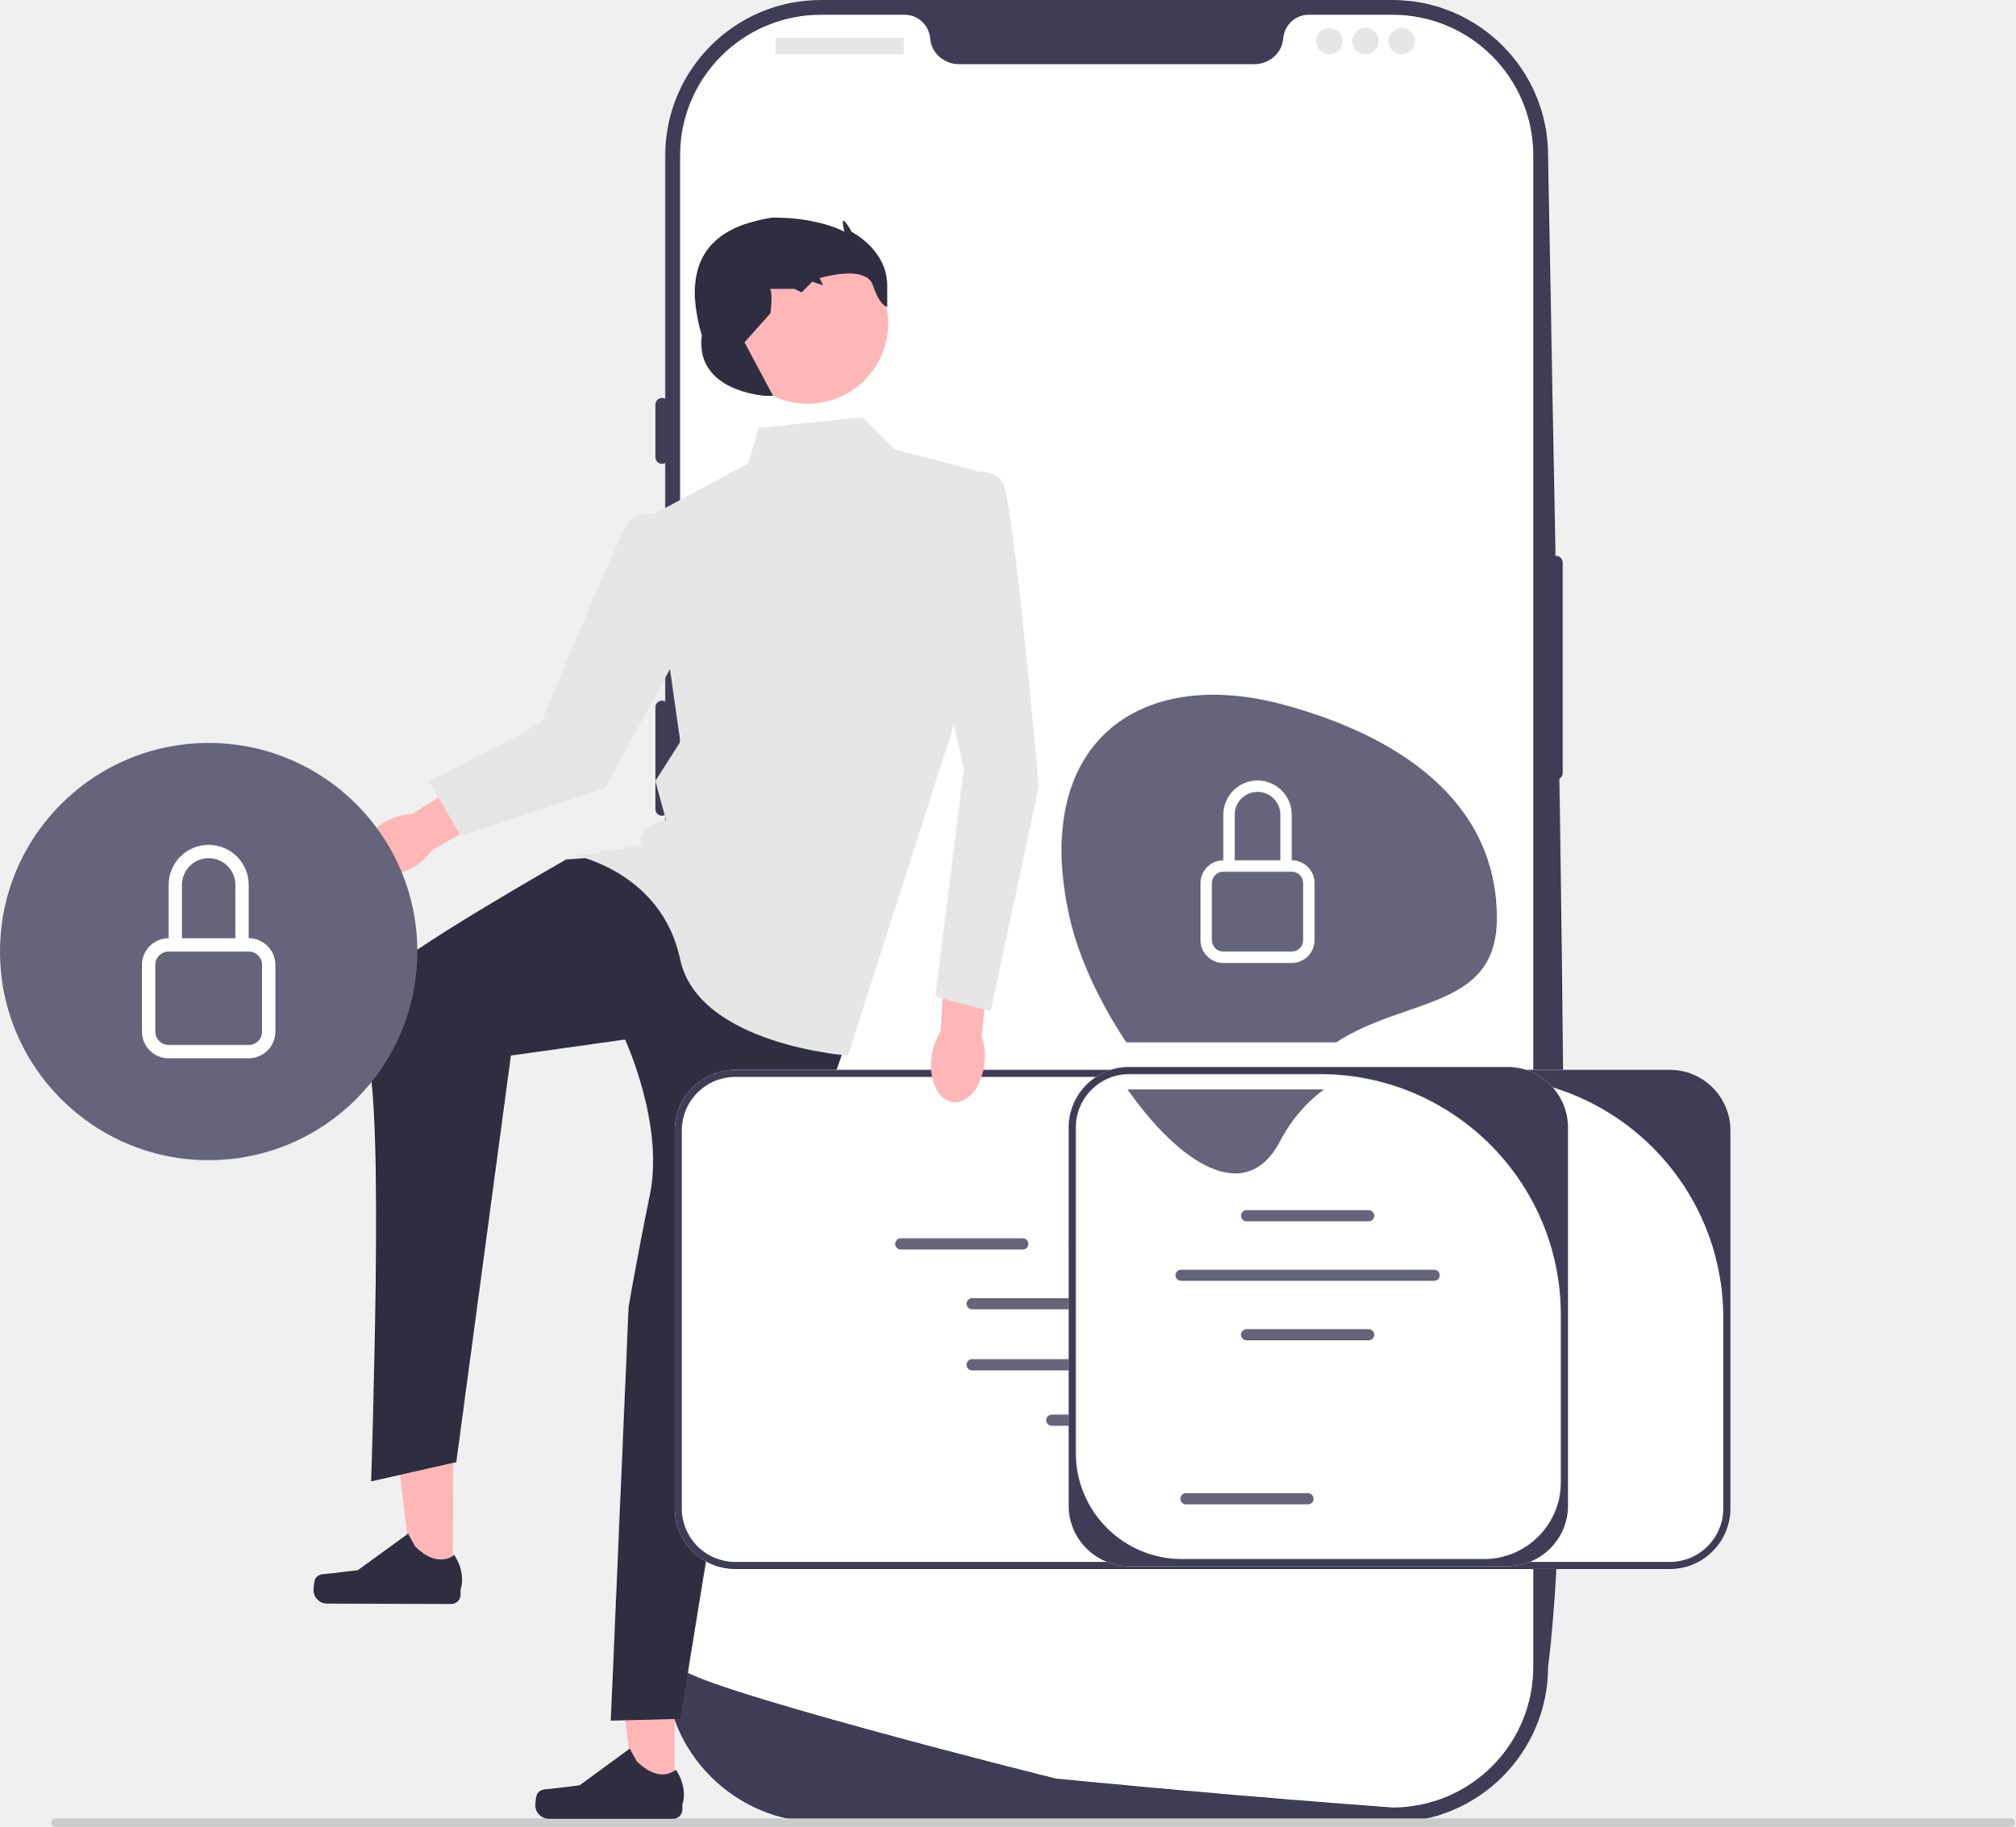
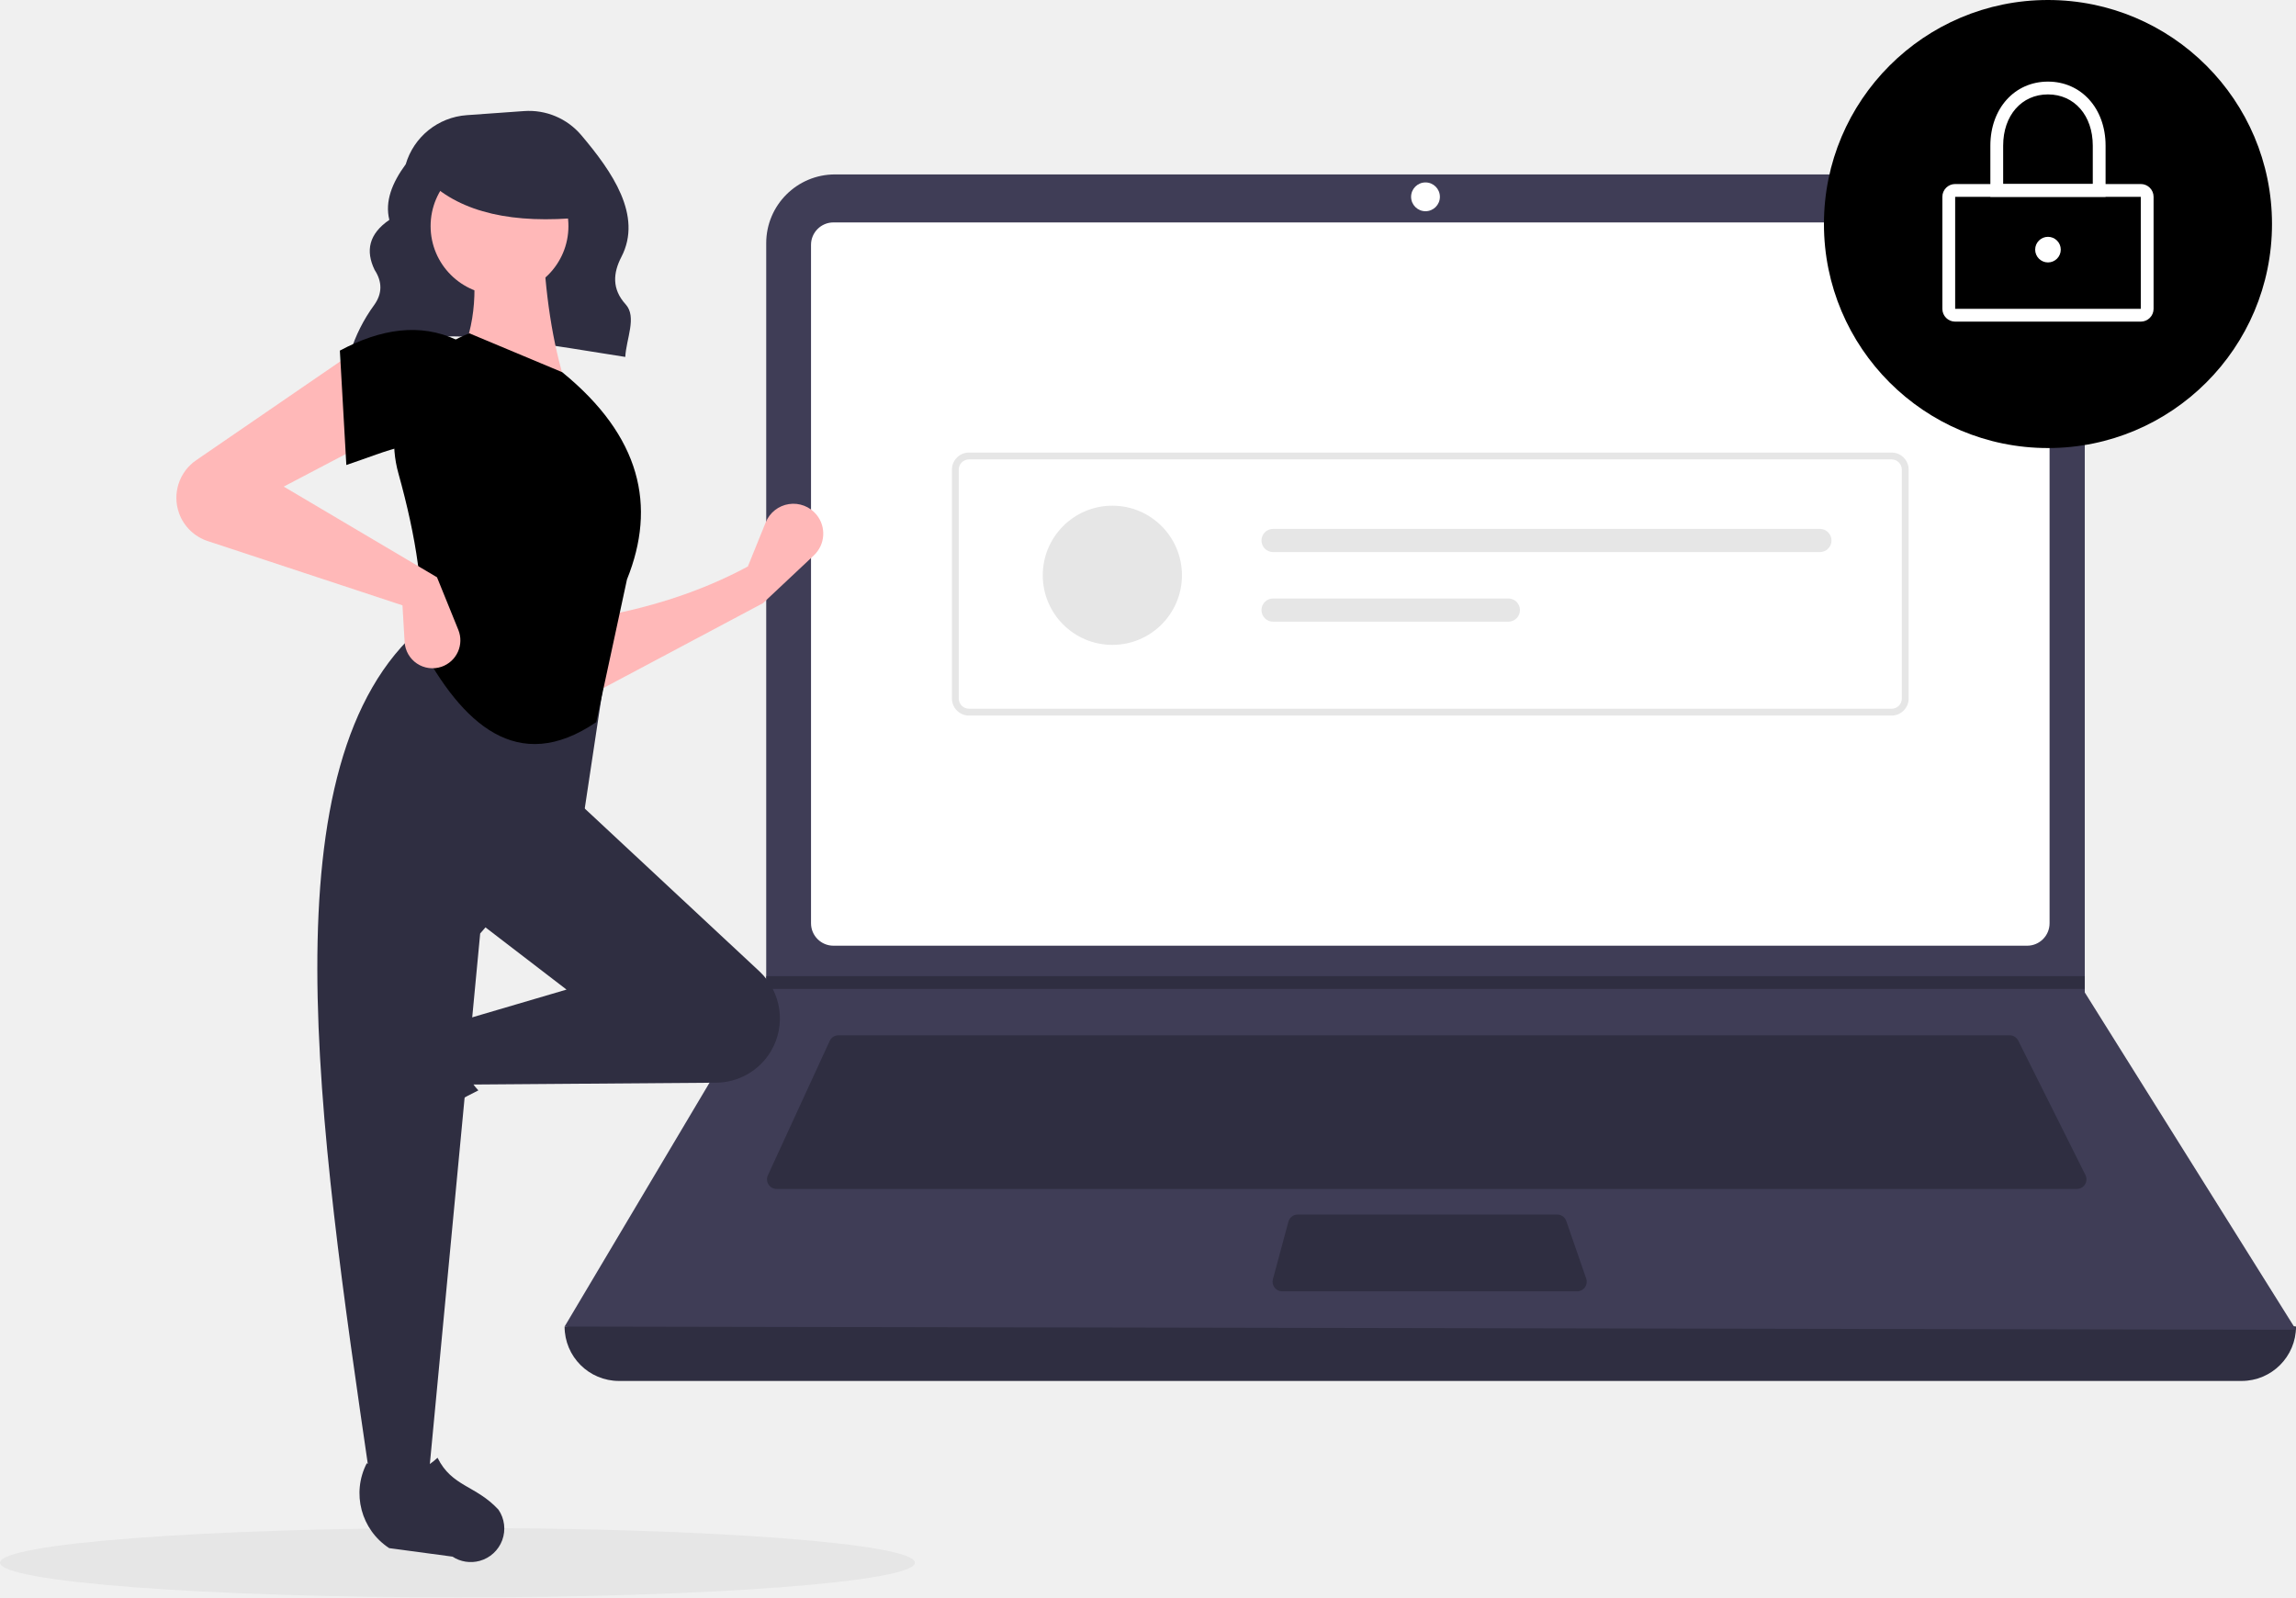
- <svg xmlns="http://www.w3.org/2000/svg" width="564.984" height="512.296" viewBox="0 0 564.984 512.296">
-   <g>
-     <path d="M390.427,511.006H230.114c-24.045,0-43.607-19.562-43.607-43.607V43.607c0-24.045,19.562-43.607,43.607-43.607h160.312c24.044,0,43.606,19.562,43.606,43.607,2.984,170.182,8.073,360.758,0,423.792,0,24.045-19.562,43.607-43.606,43.607l-0,0Z" fill="#3f3d56" />
-     <path d="M436.269,155.885c-1.017,0-1.845,.827-1.845,1.845v59.033c0,1.017,.827,1.845,1.845,1.845s1.845-.827,1.845-1.845v-59.033c0-1.017-.827-1.845-1.845-1.845Z" fill="#3f3d56" />
-     <path d="M429.883,43.607V467.391c0,20.929-16.289,38.049-36.886,39.377h-.009c-.304,.018-.609,.037-.922,.046-.544,.028-1.088,.037-1.642,.037,0,0-2.029-.148-5.737-.424-3.745-.277-9.196-.692-15.994-1.236-2.038-.157-4.188-.332-6.457-.517-4.52-.369-9.482-.775-14.804-1.236-2.121-.175-4.317-.369-6.558-.563-11.456-.987-24.287-2.14-37.818-3.45-2.288-.212-4.594-.434-6.918-.664-.609-.065-105.477-26.427-105.477-31.371V43.607c0-21.796,17.664-39.46,39.46-39.46h23.558c3.763,0,6.789,2.933,7.112,6.687,.028,.249,.055,.498,.101,.747,.683,3.773,4.142,6.401,7.979,6.401h82.805c3.837,0,7.296-2.629,7.979-6.401,.046-.249,.074-.498,.102-.747,.323-3.754,3.348-6.687,7.112-6.687h23.558c21.796,0,39.46,17.664,39.46,39.46h-0Z" fill="#fff" />
-     <path d="M185.585,111.61c-1.017,0-1.845,.827-1.845,1.845v14.758c0,1.017,.827,1.845,1.845,1.845s1.845-.827,1.845-1.845v-14.758c0-1.017-.827-1.845-1.845-1.845Z" fill="#3f3d56" />
-     <path d="M185.585,155.885c-1.017,0-1.845,.827-1.845,1.845v28.594c0,1.017,.827,1.845,1.845,1.845s1.845-.827,1.845-1.845v-28.594c0-1.017-.827-1.845-1.845-1.845v0Z" fill="#3f3d56" />
-     <path d="M185.585,196.47c-1.017,0-1.845,.827-1.845,1.845v28.594c0,1.017,.827,1.845,1.845,1.845s1.845-.827,1.845-1.845v-28.594c0-1.017-.827-1.845-1.845-1.845Z" fill="#3f3d56" />
-     <rect x="217.408" y="10.608" width="35.973" height="4.612" rx=".31" ry=".31" fill="#e6e6e6" />
-     <circle cx="372.694" cy="11.53" r="3.69" fill="#e6e6e6" />
-     <circle cx="382.84" cy="11.53" r="3.69" fill="#e6e6e6" />
-     <circle cx="392.987" cy="11.53" r="3.69" fill="#e6e6e6" />
-   </g>
-   <path d="M14.314,511.106c0,.66,.53,1.19,1.19,1.19H563.794c.66,0,1.19-.53,1.19-1.19,0-.66-.53-1.19-1.19-1.19H15.504c-.66,0-1.19,.53-1.19,1.19Z" fill="#ccc" />
-   <g>
-     <polygon points="189.133 503.29 177.89 503.289 172.541 459.92 189.136 459.921 189.133 503.29" fill="#ffb6b6" />
-     <path d="M150.611,503.035h0c-.35,.59-.535,2.493-.535,3.178h0c0,2.108,1.709,3.816,3.816,3.816h34.821c1.438,0,2.603-1.166,2.603-2.603v-1.45s1.723-4.357-1.824-9.727c0,0-4.408,4.205-10.994-2.381l-1.942-3.518-14.059,10.282-7.793,.959c-1.705,.21-3.216-.033-4.093,1.444h-0v0Z" fill="#2f2e41" />
-   </g>
-   <g>
-     <polygon points="126.954 443.052 115.71 443.015 110.499 399.629 127.094 399.683 126.954 443.052" fill="#ffb6b6" />
-     <path d="M88.432,442.675h0c-.352,.589-.543,2.491-.545,3.177h0c-.007,2.108,1.696,3.822,3.804,3.828l34.82,.111c1.438,.005,2.607-1.157,2.612-2.595l.005-1.45s1.736-4.352-1.793-9.733c0,0-4.421,4.191-10.986-2.416l-1.931-3.525-14.092,10.237-7.796,.934c-1.706,.204-3.216-.043-4.098,1.431h-0Z" fill="#2f2e41" />
-   </g>
-   <path d="M172.734,240l-14,1s-47.396,26.947-51.396,32.947-9.5,14.5-4.5,23.5,1.195,117.973,1.195,117.973l23.893-5.405,15.308-114.015,32-4.5s11,23.732,7,43.366-6,31.634-6,31.634l-5,116,19.5-.5,17.5-107.5,30-85-39-46-26.5-3.5Z" fill="#2f2e41" />
-   <path d="M241.734,117l-29,3-3,10-28,15,9,63-7,11,3,11s-8,1-7,7l-18,3s23.874,4.874,28.937,28.937,47.063,27.063,47.063,27.063l33-103,3-61-23-6-9-9Z" fill="#e6e6e6" />
-   <circle cx="226.451" cy="90.661" r="22.544" fill="#ffb6b6" />
-   <path d="M214.734,111h0s-20-1-18-17c-4.95-17.038-.569-28.101,15-32,0,0,4-1,5-1,13.153,0,20,4,20,4,0,0-1-3.961,0-2.98s2,2.98,2,2.98c0,0,10,5,10,15s0,6,0,6c0,0-2,0-4-6s-14.949-2-14.949-2l.949,2-3-1-3,3-2-1s-8,0-7,0,.303,6.796,.303,6.796l-7.303,8.204,8,15h-2Z" fill="#2f2e41" />
-   <path d="M108.18,230.354c-5.693,3.107-8.706,8.563-6.728,12.186s8.196,4.041,13.889,.934c2.492-1.36,4.471-3.17,5.742-5.08l23.959-13.469-6.56-11.109-22.923,14.457c-2.294,.036-4.886,.721-7.379,2.081Z" fill="#ffb6b6" />
-   <path d="M188.978,145.467s-9.392-3.576-12.628,.729-24.613,56.535-24.613,56.535l-31.364,16.38,8.82,15.359,40.387-13.446,26.647-48.733-7.249-26.823Z" fill="#e6e6e6" />
-   <g>
-     <path d="M485.149,316.998v106c0,9.374-7.626,17-17,17H206.149c-9.374,0-17-7.626-17-17v-106c0-9.374,7.626-17,17-17H468.149c9.374,0,17,7.626,17,17Z" fill="#fff" />
-     <path d="M485.149,316.998v106c0,9.374-7.626,17-17,17H206.149c-9.374,0-17-7.626-17-17v-106c0-9.374,7.626-17,17-17H468.149c9.374,0,17,7.626,17,17Zm-17,121c8.284,0,15-6.716,15-15v-53.441c0-37.312-30.247-67.559-67.559-67.559H206.149c-8.284,0-15,6.716-15,15v106c0,8.284,6.716,15,15,15H468.149Z" fill="#3f3d56" />
-     <g>
-       <path d="M306.76,364.039h-34.221c-.863,0-1.565,.702-1.565,1.564s.702,1.565,1.565,1.565h34.221c.863,0,1.564-.702,1.564-1.565s-.702-1.564-1.564-1.564Z" fill="#65647b" />
-       <path d="M358.76,364.039h-34.221c-.863,0-1.565,.702-1.565,1.564s.702,1.565,1.565,1.565h34.221c.863,0,1.564-.702,1.564-1.565s-.702-1.564-1.564-1.564Z" fill="#65647b" />
-     </g>
-     <g>
-       <path d="M306.76,381.145h-34.221c-.863,0-1.565,.702-1.565,1.564s.702,1.565,1.565,1.565h34.221c.863,0,1.564-.702,1.564-1.565s-.702-1.564-1.564-1.564Z" fill="#65647b" />
-       <path d="M358.76,381.145h-34.221c-.863,0-1.565,.702-1.565,1.564s.702,1.565,1.565,1.565h34.221c.863,0,1.564-.702,1.564-1.565s-.702-1.564-1.564-1.564Z" fill="#65647b" />
-       <path d="M412.324,382.71c0-.863-.702-1.564-1.564-1.564h-34.221c-.863,0-1.565,.702-1.565,1.564s.702,1.565,1.565,1.565h34.221c.863,0,1.564-.702,1.564-1.565Z" fill="#65647b" />
-     </g>
-     <g>
-       <path d="M286.76,350.381c.863,0,1.564-.702,1.564-1.565s-.702-1.564-1.564-1.564h-34.221c-.863,0-1.565,.702-1.565,1.564s.702,1.565,1.565,1.565h34.221Z" fill="#65647b" />
-       <path d="M387.539,349.744h34.221c.863,0,1.564-.702,1.564-1.565s-.702-1.564-1.564-1.564h-34.221c-.863,0-1.565,.702-1.565,1.564s.702,1.565,1.565,1.565Z" fill="#65647b" />
-       <path d="M301.176,350.073h70.947c.863,0,1.564-.702,1.564-1.565s-.702-1.564-1.564-1.564h-70.947c-.863,0-1.565,.702-1.565,1.564s.702,1.565,1.565,1.565Z" fill="#65647b" />
-     </g>
-     <path d="M329.09,396.687h-34.221c-.863,0-1.565,.702-1.565,1.564s.702,1.565,1.565,1.565h34.221c.863,0,1.564-.702,1.564-1.565s-.702-1.564-1.564-1.564Z" fill="#65647b" />
-     <g>
-       <path d="M439.611,316.199v106c0,9.374-7.626,17-17,17h-106c-9.374,0-17-7.626-17-17v-106c0-9.374,7.626-17,17-17h106c9.374,0,17,7.626,17,17Z" fill="#fff" />
-       <path d="M439.611,316.199v106c0,9.374-7.626,17-17,17h-106c-9.374,0-17-7.626-17-17v-106c0-9.374,7.626-17,17-17h106c9.374,0,17,7.626,17,17Zm-23.576,121c11.916,0,21.576-9.66,21.576-21.576v-46.865c0-37.312-30.247-67.559-67.559-67.559h-53.441c-8.284,0-15,6.716-15,15v91.211c0,16.452,13.337,29.789,29.789,29.789h84.635v0h-0Z" fill="#3f3d56" />
-       <path d="M383.722,342.491h-34.221c-.863,0-1.565-.702-1.565-1.565s.702-1.564,1.565-1.564h34.221c.863,0,1.564,.702,1.564,1.564s-.702,1.565-1.564,1.565v0Z" fill="#65647b" />
-       <path d="M383.722,375.855h-34.221c-.863,0-1.565-.702-1.565-1.565s.702-1.564,1.565-1.564h34.221c.863,0,1.564,.702,1.564,1.564s-.702,1.565-1.564,1.565v0Z" fill="#65647b" />
-       <path d="M366.722,421.855h-34.221c-.863,0-1.565-.702-1.565-1.565s.702-1.564,1.565-1.564h34.221c.863,0,1.564,.702,1.564,1.564s-.702,1.565-1.564,1.565v0Z" fill="#65647b" />
-       <path d="M402.085,359.184h-70.947c-.863,0-1.565-.702-1.565-1.565s.702-1.564,1.565-1.564h70.947c.863,0,1.564,.702,1.564,1.564s-.702,1.565-1.564,1.565v0Z" fill="#65647b" />
-     </g>
-     <g>
-       <g>
-         <path d="M419.667,257.462c0-33.067-27.948-51.258-59.873-59.873-40.931-11.046-70.908,11.306-59.873,59.873,2.501,11.007,8.482,23.863,15.886,34.86h58.754c19.626-12.777,45.106-9.194,45.106-34.86Z" fill="#65647b" />
-         <path d="M358.914,319.972c3.342-6.371,7.579-10.968,12.248-14.467h-55.03c14.164,20.232,32.947,33.217,42.782,14.467Z" fill="#65647b" />
-       </g>
-       <path d="M352.564,222.062c3.533,0,6.397,2.864,6.397,6.397v12.794h-12.794v-12.794c0-3.533,2.864-6.397,6.397-6.397Zm9.595,19.19v-12.794c0-5.299-4.296-9.595-9.595-9.595s-9.595,4.296-9.595,9.595v12.794c-3.533,0-6.397,2.864-6.397,6.397v15.992c0,3.533,2.864,6.397,6.397,6.397h19.19c3.533,0,6.397-2.864,6.397-6.397v-15.992c0-3.533-2.864-6.397-6.397-6.397h0Zm-19.19,3.198h19.19c1.766,0,3.198,1.432,3.198,3.198v15.992c0,1.766-1.432,3.198-3.198,3.198h-19.19c-1.766,0-3.198-1.432-3.198-3.198v-15.992c0-1.766,1.432-3.198,3.198-3.198Z" fill="#fff" />
-     </g>
-   </g>
-   <path d="M261.15,296.543c-.771,6.44,1.926,12.059,6.024,12.549s8.046-4.332,8.817-10.772c.338-2.819,.011-5.481-.808-7.624l2.926-27.329-12.854-1.1-1.52,27.058c-1.301,1.889-2.247,4.398-2.585,7.217Z" fill="#ffb6b6" />
-   <path d="M264.234,133.5s14-4,17,2,10,85,10,85l-13.5,63.059-15.5-4.059,8-64-11-48,5-34Z" fill="#e6e6e6" />
-   <g>
-     <circle cx="58.5" cy="266.84" r="58.5" fill="#65647b" />
-     <path d="M58.5,240.651c4.133,0,7.483,3.35,7.483,7.483v14.965h-14.965v-14.965c0-4.133,3.35-7.483,7.483-7.483Zm11.224,22.448v-14.965c0-6.199-5.025-11.224-11.224-11.224s-11.224,5.025-11.224,11.224v14.965c-4.133,0-7.483,3.35-7.483,7.483v18.706c0,4.133,3.35,7.483,7.483,7.483h22.448c4.133,0,7.483-3.35,7.483-7.483v-18.706c0-4.133-3.35-7.483-7.483-7.483h0Zm-22.448,3.741h22.448c2.066,0,3.741,1.675,3.741,3.741v18.706c0,2.066-1.675,3.741-3.741,3.741h-22.448c-2.066,0-3.741-1.675-3.741-3.741v-18.706c0-2.066,1.675-3.741,3.741-3.741Z" fill="#fff" />
-   </g>
+ <svg xmlns="http://www.w3.org/2000/svg" data-name="Layer 1" width="793" height="551.732" viewBox="0 0 793 551.732">
+   <ellipse cx="158" cy="539.732" rx="158" ry="12" fill="#e6e6e6" />
+   <path d="M324.272,296.554c27.497-11.695,61.744-4.285,95.191.858.311-6.228,4.084-13.808.132-18.153-4.801-5.279-4.359-10.825-1.47-16.404,7.388-14.265-3.197-29.444-13.884-42.065a23.669,23.669,0,0,0-19.755-8.292l-19.797,1.414A23.709,23.709,0,0,0,343.635,230.859v0c-4.727,6.429-7.257,12.841-5.664,19.219-7.081,4.839-8.27,10.68-5.089,17.264,2.698,4.146,2.669,8.182-.123,12.106a55.891,55.891,0,0,0-8.31,16.506Z" transform="translate(-203.5 -174.1342)" fill="#2f2e41" />
+   <path d="M977.709,651.097H417.291A18.791,18.791,0,0,1,398.5,632.306h0q304.727-35.415,598,0h0A18.791,18.791,0,0,1,977.709,651.097Z" transform="translate(-203.5 -174.1342)" fill="#2f2e41" />
+   <path d="M996.5,633.412l-598-1.105,69.306-116.616.332-.553V258.131a23.752,23.752,0,0,1,23.754-23.754H899.792a23.752,23.752,0,0,1,23.754,23.754V516.906Z" transform="translate(-203.5 -174.1342)" fill="#3f3d56" />
+   <path d="M491.35,250.957a7.746,7.746,0,0,0-7.738,7.738V493.031a7.747,7.747,0,0,0,7.738,7.738H903.65a7.747,7.747,0,0,0,7.738-7.738V258.694a7.747,7.747,0,0,0-7.738-7.738Z" transform="translate(-203.5 -174.1342)" fill="#fff" />
+   <path d="M493.078,531.718a3.325,3.325,0,0,0-3.013,1.93l-21.355,46.425a3.316,3.316,0,0,0,3.012,4.702H920.814a3.316,3.316,0,0,0,2.965-4.799L900.567,533.551a3.299,3.299,0,0,0-2.965-1.833Z" transform="translate(-203.5 -174.1342)" fill="#2f2e41" />
+   <circle cx="492.342" cy="67.98" r="4.974" fill="#fff" />
+   <path d="M651.7,593.619a3.321,3.321,0,0,0-3.202,2.454l-5.357,19.896a3.316,3.316,0,0,0,3.202,4.179h101.874a3.315,3.315,0,0,0,3.133-4.401l-6.887-19.896a3.318,3.318,0,0,0-3.134-2.231Z" transform="translate(-203.5 -174.1342)" fill="#2f2e41" />
+   <polygon points="720.046 337.135 720.046 341.556 264.306 341.556 264.649 341.004 264.649 337.135 720.046 337.135" fill="#2f2e41" />
+   <circle cx="707.335" cy="77.375" r="77.375" fill="#000000" />
+   <path d="M942.89,285.223H878.779a4.426,4.426,0,0,1-4.421-4.421V242.114a4.426,4.426,0,0,1,4.421-4.421H942.89a4.426,4.426,0,0,1,4.421,4.421v38.688A4.426,4.426,0,0,1,942.89,285.223Zm-64.111-43.109v38.688h64.114L942.89,242.114Z" transform="translate(-203.5 -174.1342)" fill="#fff" />
+   <path d="M930.731,242.114h-39.793V224.428c0-12.81,8.368-22.107,19.896-22.107s19.896,9.297,19.896,22.107Zm-35.372-4.421h30.95V224.428c0-10.413-6.363-17.686-15.475-17.686s-15.475,7.273-15.475,17.686Z" transform="translate(-203.5 -174.1342)" fill="#fff" />
+   <circle cx="707.335" cy="86.218" r="4.421" fill="#fff" />
+   <path d="M856.82,421.284H538.18a5.908,5.908,0,0,1-5.901-5.901V336.342a5.908,5.908,0,0,1,5.901-5.901H856.82a5.908,5.908,0,0,1,5.901,5.901V415.383A5.908,5.908,0,0,1,856.82,421.284Zm-318.64-88.482a3.544,3.544,0,0,0-3.54,3.54V415.383a3.544,3.544,0,0,0,3.54,3.54H856.82a3.544,3.544,0,0,0,3.54-3.54V336.342a3.544,3.544,0,0,0-3.54-3.54Z" transform="translate(-203.5 -174.1342)" fill="#e6e6e6" />
+   <circle cx="384.19" cy="198.695" r="24.036" fill="#e6e6e6" />
+   <path d="M643.203,356.805a4.006,4.006,0,1,0,0,8.012H832.061a4.006,4.006,0,0,0,0-8.012Z" transform="translate(-203.5 -174.1342)" fill="#e6e6e6" />
+   <path d="M643.203,380.842a4.006,4.006,0,1,0,0,8.012H724.469a4.006,4.006,0,1,0,0-8.012Z" transform="translate(-203.5 -174.1342)" fill="#e6e6e6" />
+   <path d="M467.022,382.462,408.119,413.778l-.746-26.096c19.226-3.209,37.517-8.797,54.429-17.895l6.16-15.22a10.318,10.318,0,0,1,17.536-2.678l0,0a10.318,10.318,0,0,1-.908,14.069Z" transform="translate(-203.5 -174.1342)" fill="#ffb8b8" />
+   <path d="M323.098,563.267v0a11.574,11.574,0,0,1,1.469-9.363l12.939-19.858a22.612,22.612,0,0,1,29.335-7.739h0c-5.438,9.256-4.68,17.377,1.878,24.434a117.631,117.631,0,0,0-27.936,19.045A11.574,11.574,0,0,1,323.098,563.267Z" transform="translate(-203.5 -174.1342)" fill="#2f2e41" />
+   <path d="M469.705,537.303l0,0a22.203,22.203,0,0,1-18.871,10.779l-85.96.651-3.728-21.623,38.026-11.184-32.061-24.605L402.154,450.313l63.65,59.324A22.203,22.203,0,0,1,469.705,537.303Z" transform="translate(-203.5 -174.1342)" fill="#2f2e41" />
+   <path d="M351.453,685.179H331.321c-18.075-123.898-36.474-248.142,17.895-294.515l64.122,10.439L405.136,455.532l-35.789,41.008Z" transform="translate(-203.5 -174.1342)" fill="#2f2e41" />
+   <path d="M369.149,713.246h0a11.574,11.574,0,0,1-9.363-1.469l-21.859-2.938a22.612,22.612,0,0,1-7.741-29.335v0c9.257,5.437,17.377,4.679,24.434-1.879,4.986,10.067,13.201,9.453,21.047,17.935A11.574,11.574,0,0,1,369.149,713.246Z" transform="translate(-203.5 -174.1342)" fill="#2f2e41" />
+   <path d="M399.172,307.902l-37.28-8.947c6.192-12.674,6.702-26.776,3.728-41.754l25.351-.746C391.764,275.08,394.167,292.481,399.172,307.902Z" transform="translate(-203.5 -174.1342)" fill="#ffb8b8" />
+   <path d="M409.418,423.552c-27.139,18.493-46.314.633-60.947-26.923,2.033-16.862-1.259-37.041-7.357-58.966a40.138,40.138,0,0,1,24.506-48.401h0l32.061,13.421c27.224,22.19,32.582,46.227,22.368,71.578Z" transform="translate(-203.5 -174.1342)" fill="#000000" />
+   <path d="M331.321,326.542,301.497,342.2l52.938,31.316,7.366,18.17a9.637,9.637,0,0,1-5.789,12.731h0a9.637,9.637,0,0,1-12.762-8.544l-.745-12.663-67.284-22.204a15.733,15.733,0,0,1-9.873-9.611v0a15.733,15.733,0,0,1,5.903-18.303l54.105-37.118Z" transform="translate(-203.5 -174.1342)" fill="#ffb8b8" />
+   <path d="M361.146,329.524c-12.439-5.451-23.749.47-38.026,5.219l-2.237-39.517c14.176-7.556,27.692-9.593,40.263-3.728Z" transform="translate(-203.5 -174.1342)" fill="#000000" />
+   <circle cx="172.525" cy="78.093" r="23.802" fill="#ffb8b8" />
+   <path d="M404.5,249.224c-23.566,2.308-41.523-1.546-53-12.52v-8.838h51Z" transform="translate(-203.5 -174.1342)" fill="#2f2e41" />
</svg>
